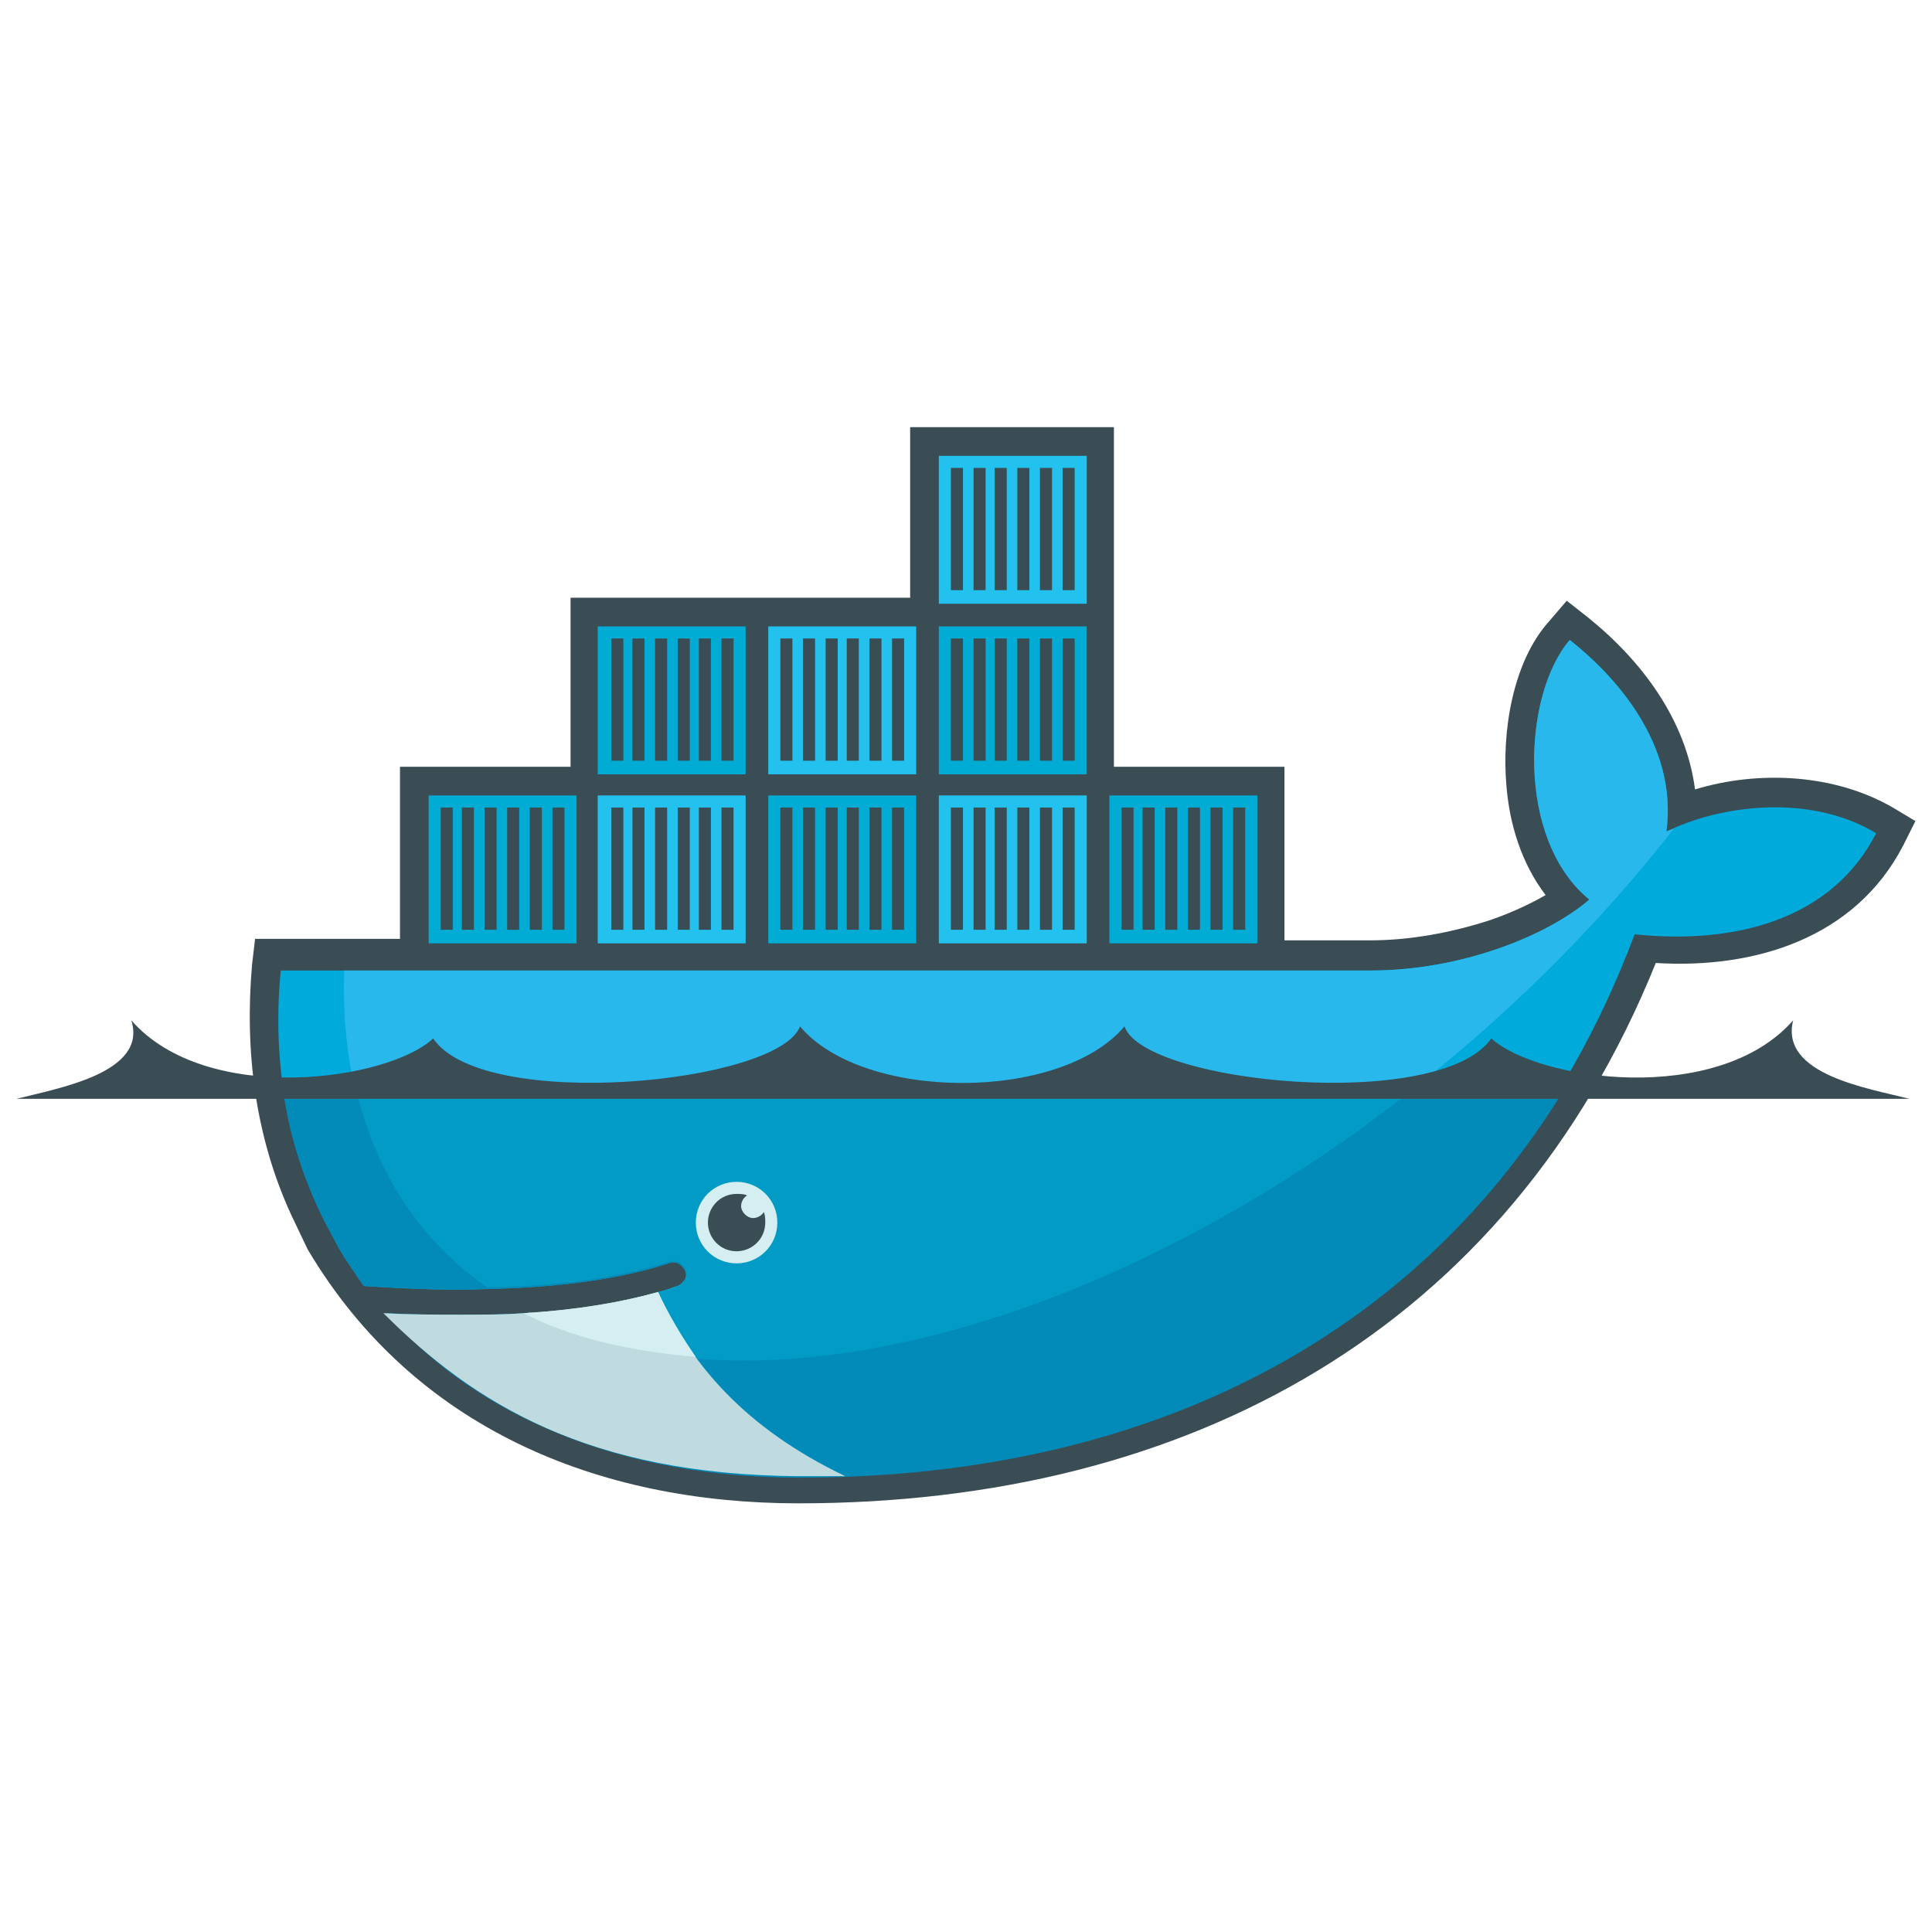
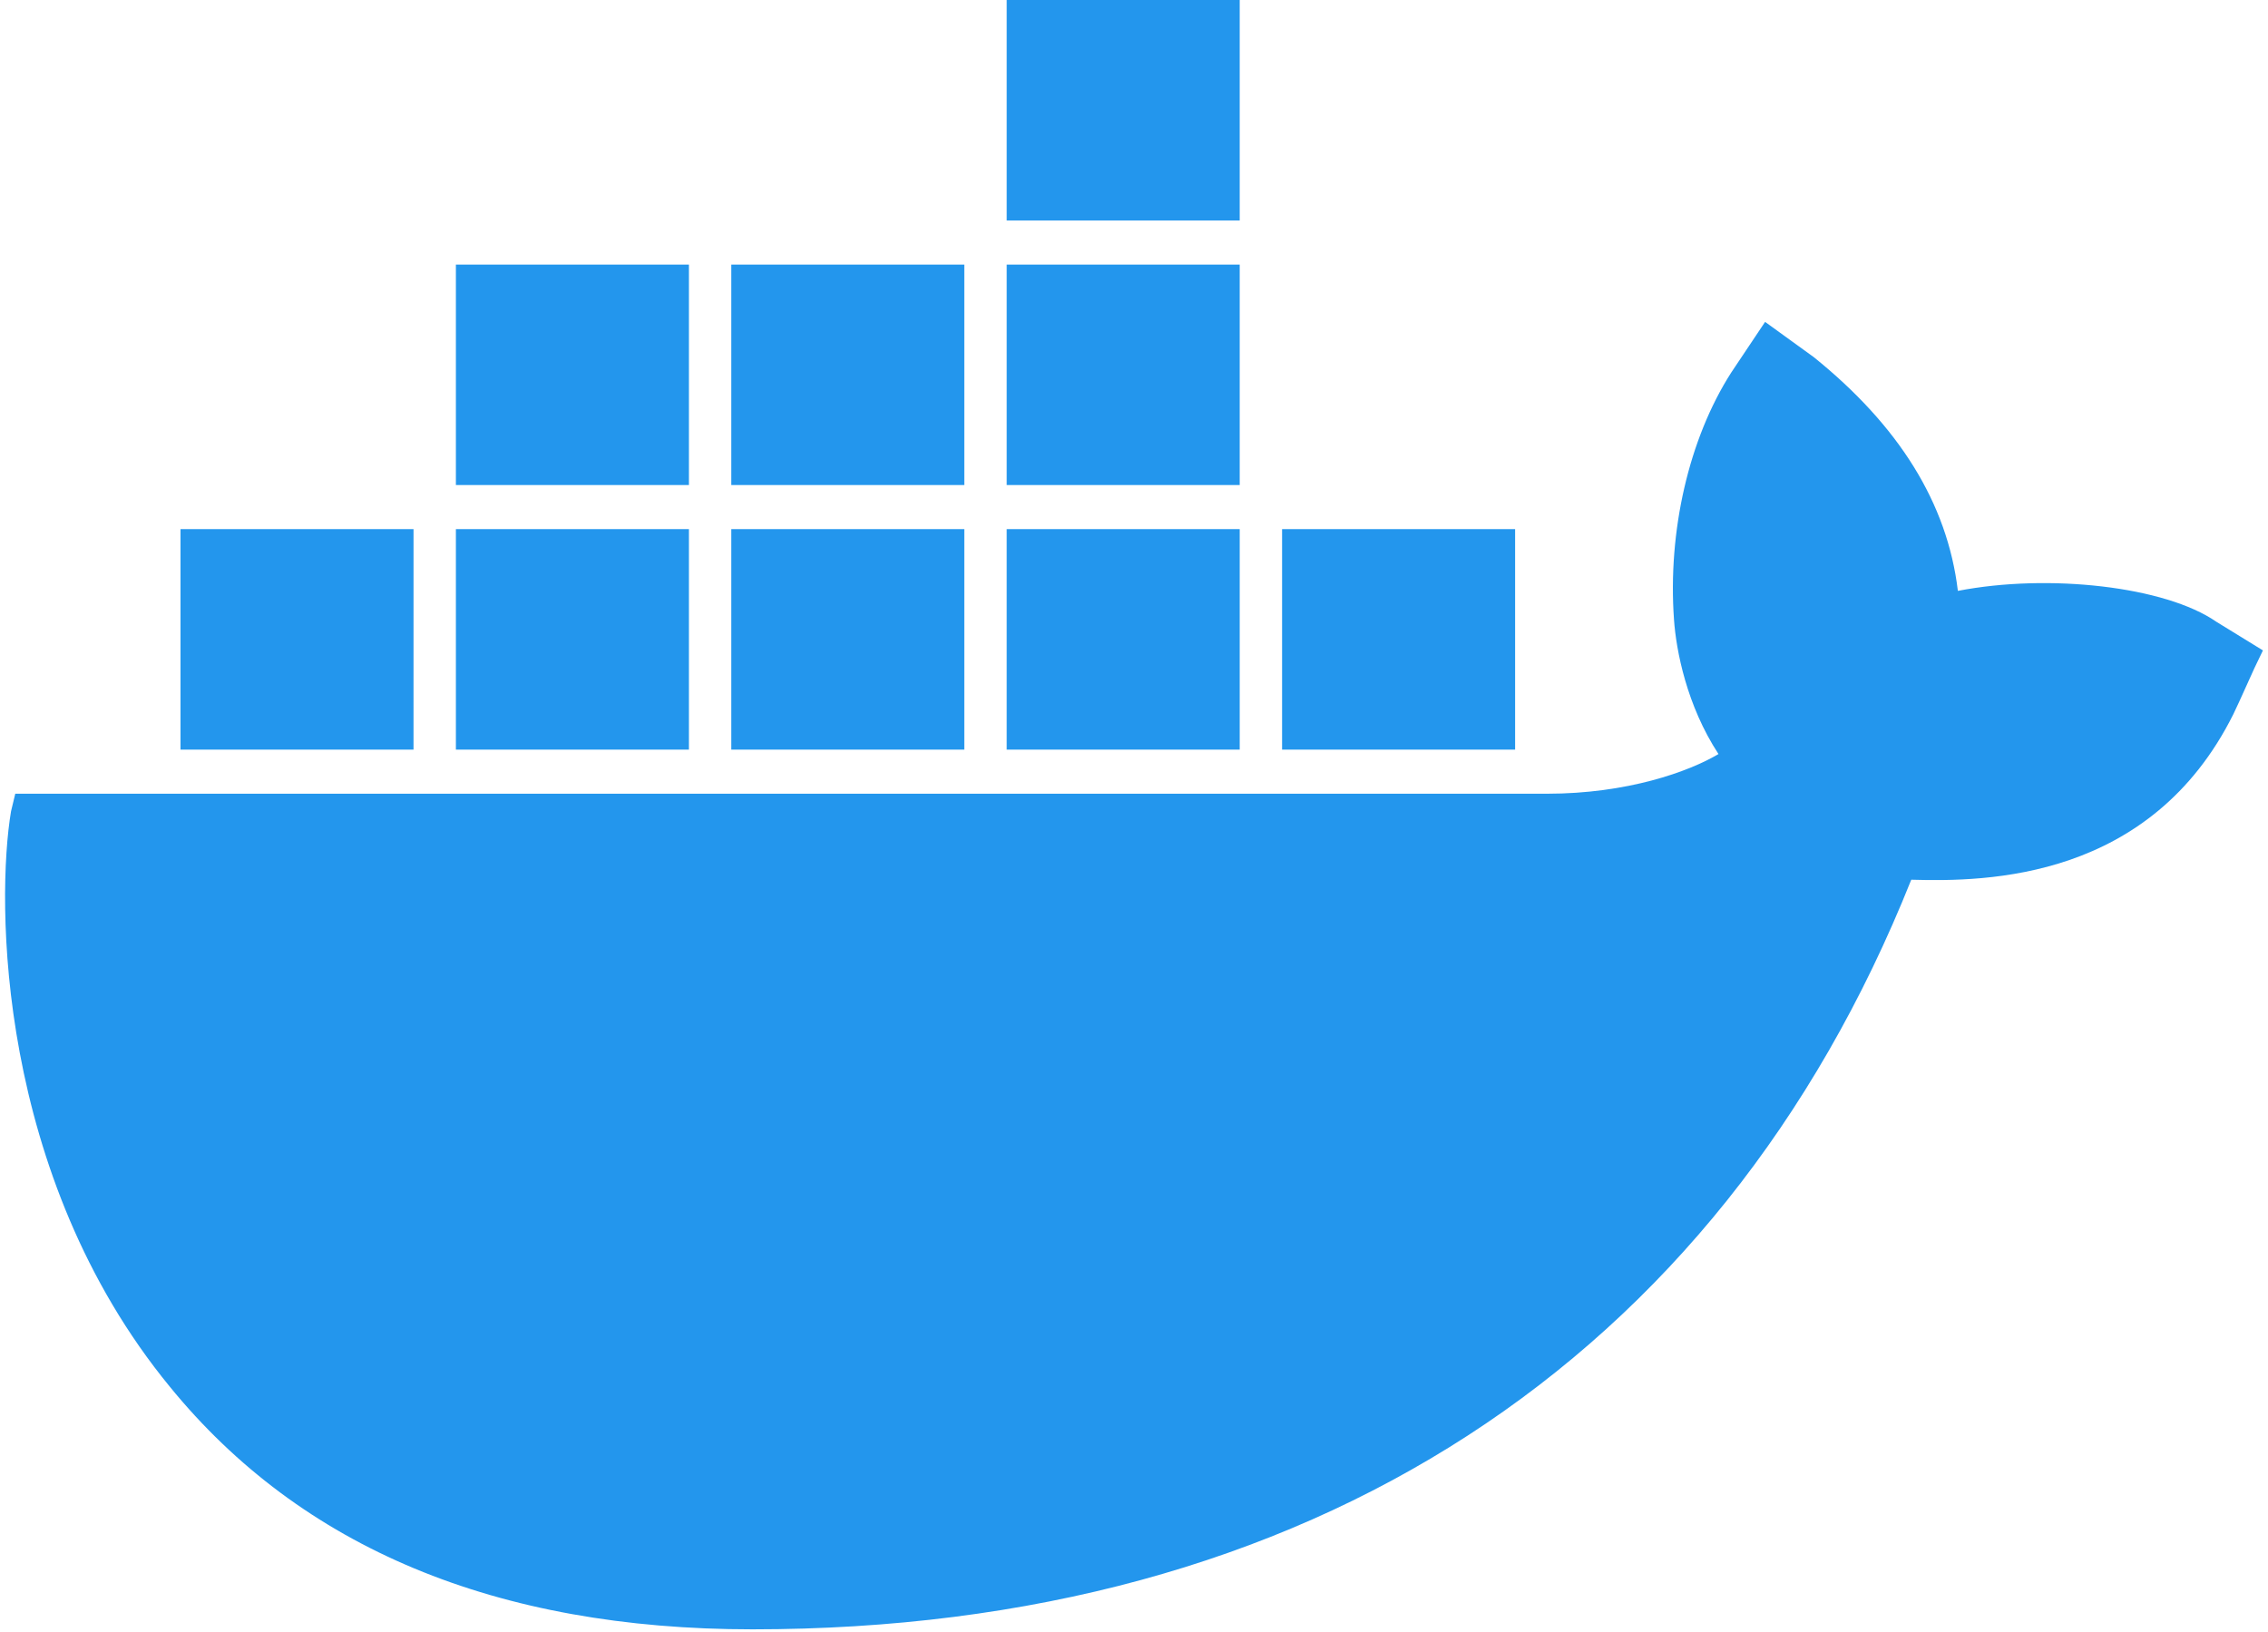
- <svg xmlns="http://www.w3.org/2000/svg" viewBox="0 0 128 128">
-   <path fill-rule="evenodd" clip-rule="evenodd" fill="#3A4D54" d="M73.8 50.8h11.3v11.5h5.7c2.6 0 5.3-.5 7.8-1.3 1.2-.4 2.6-1 3.8-1.7-1.6-2.1-2.4-4.7-2.6-7.3-.3-3.5.4-8.1 2.8-10.8l1.2-1.4 1.4 1.1c3.6 2.9 6.5 6.8 7.1 11.4 4.3-1.3 9.3-1 13.1 1.2l1.5.9-.8 1.6c-3.2 6.2-9.9 8.2-16.4 7.8-9.8 24.3-31 35.8-56.8 35.8-13.3 0-25.5-5-32.5-16.8l-.1-.2-1-2.1c-2.4-5.2-3.1-10.9-2.6-16.6l.2-1.7h9.6V50.8h11.3V39.6h22.5V28.3h13.5v22.5z" />
-   <path fill="#00AADA" d="M110.4 55.1c.8-5.9-3.6-10.5-6.4-12.7-3.1 3.6-3.6 13.2 1.3 17.2-2.8 2.4-8.5 4.7-14.5 4.7H18.6c-.6 6.2.5 11.9 3 16.8l.8 1.5c.5.9 1.1 1.7 1.7 2.6 3 .2 5.7.3 8.2.2 4.9-.1 8.9-.7 12-1.7.5-.2.9.1 1.1.5.2.5-.1.9-.5 1.1-.4.1-.8.3-1.3.4-2.4.7-5 1.1-8.3 1.3h-.6c-1.3.1-2.7.1-4.2.1-1.6 0-3.1 0-4.9-.1 6 6.8 15.4 10.8 27.2 10.8 25 0 46.2-11.1 55.5-35.9 6.7.7 13.1-1 16-6.7-4.5-2.7-10.5-1.8-13.9-.1z" />
-   <path fill="#28B8EB" d="M110.4 55.1c.8-5.9-3.6-10.5-6.4-12.7-3.1 3.6-3.6 13.2 1.3 17.2-2.8 2.4-8.5 4.7-14.5 4.7h-68c-.3 9.5 3.2 16.7 9.5 21 4.9-.1 8.9-.7 12-1.7.5-.2.9.1 1.1.5.2.5-.1.9-.5 1.1-.4.1-.8.3-1.3.4-2.4.7-5.2 1.2-8.5 1.4l-.1-.1c8.5 4.4 20.8 4.3 35-1.1 15.8-6.1 30.6-17.7 40.9-30.9-.2.1-.4.1-.5.2z" />
-   <path fill="#028BB8" d="M18.7 71.8c.4 3.3 1.4 6.4 2.9 9.3l.8 1.5c.5.9 1.1 1.7 1.7 2.6 3 .2 5.7.3 8.2.2 4.9-.1 8.9-.7 12-1.7.5-.2.9.1 1.1.5.2.5-.1.9-.5 1.1-.4.1-.8.3-1.3.4-2.4.7-5.2 1.2-8.5 1.4h-.4c-1.3.1-2.7.1-4.1.1-1.6 0-3.2 0-4.9-.1 6 6.8 15.5 10.8 27.3 10.8 21.4 0 40-8.1 50.8-26H18.7v-.1z" />
-   <path fill="#019BC6" d="M23.5 71.8c1.3 5.8 4.3 10.4 8.8 13.5 4.9-.1 8.9-.7 12-1.7.5-.2.9.1 1.1.5.2.5-.1.9-.5 1.1-.4.1-.8.3-1.3.4-2.4.7-5.2 1.2-8.6 1.4 8.5 4.4 20.8 4.3 34.9-1.1 8.5-3.3 16.8-8.2 24.2-14.1H23.5z" />
-   <path fill-rule="evenodd" clip-rule="evenodd" fill="#00ACD3" d="M28.4 52.7h9.8v9.8h-9.8v-9.8zm.8.8h.8v8.1h-.8v-8.1zm1.4 0h.8v8.1h-.8v-8.1zm1.5 0h.8v8.1h-.8v-8.1zm1.5 0h.8v8.1h-.8v-8.1zm1.5 0h.8v8.1h-.8v-8.1zm1.5 0h.8v8.1h-.8v-8.1zm3-12h9.8v9.8h-9.8v-9.8zm.9.8h.8v8.1h-.8v-8.1zm1.4 0h.8v8.1h-.8v-8.1zm1.5 0h.8v8.1h-.8v-8.1zm1.5 0h.8v8.1h-.8v-8.1zm1.4 0h.8v8.1h-.8v-8.1zm1.5 0h.8v8.1h-.8v-8.1z" />
-   <path fill-rule="evenodd" clip-rule="evenodd" fill="#23C2EE" d="M39.6 52.7h9.8v9.8h-9.8v-9.8zm.9.8h.8v8.1h-.8v-8.1zm1.4 0h.8v8.1h-.8v-8.1zm1.5 0h.8v8.1h-.8v-8.1zm1.5 0h.8v8.1h-.8v-8.1zm1.4 0h.8v8.1h-.8v-8.1zm1.5 0h.8v8.1h-.8v-8.1z" />
-   <path fill-rule="evenodd" clip-rule="evenodd" fill="#00ACD3" d="M50.9 52.7h9.8v9.8h-9.8v-9.8zm.8.8h.8v8.1h-.8v-8.1zm1.5 0h.8v8.1h-.8v-8.1zm1.5 0h.8v8.1h-.8v-8.1zm1.4 0h.8v8.1h-.8v-8.1zm1.5 0h.8v8.1h-.8v-8.1zm1.5 0h.8v8.1h-.8v-8.1z" />
-   <path fill-rule="evenodd" clip-rule="evenodd" fill="#23C2EE" d="M50.9 41.5h9.8v9.8h-9.8v-9.8zm.8.8h.8v8.1h-.8v-8.1zm1.5 0h.8v8.1h-.8v-8.1zm1.5 0h.8v8.1h-.8v-8.1zm1.4 0h.8v8.1h-.8v-8.1zm1.5 0h.8v8.1h-.8v-8.1zm1.5 0h.8v8.1h-.8v-8.1zm3.1 10.4H72v9.8h-9.8v-9.8zm.8.8h.8v8.1H63v-8.1zm1.5 0h.8v8.1h-.8v-8.1zm1.4 0h.8v8.1h-.8v-8.1zm1.5 0h.8v8.1h-.8v-8.1zm1.5 0h.8v8.1h-.8v-8.1zm1.5 0h.8v8.1h-.8v-8.1z" />
-   <path fill-rule="evenodd" clip-rule="evenodd" fill="#00ACD3" d="M62.2 41.5H72v9.8h-9.8v-9.8zm.8.8h.8v8.1H63v-8.1zm1.5 0h.8v8.1h-.8v-8.1zm1.4 0h.8v8.1h-.8v-8.1zm1.5 0h.8v8.1h-.8v-8.1zm1.5 0h.8v8.1h-.8v-8.1zm1.5 0h.8v8.1h-.8v-8.1z" />
-   <path fill-rule="evenodd" clip-rule="evenodd" fill="#23C2EE" d="M62.2 30.2H72V40h-9.8v-9.8zm.8.8h.8v8.1H63V31zm1.5 0h.8v8.1h-.8V31zm1.4 0h.8v8.1h-.8V31zm1.5 0h.8v8.1h-.8V31zm1.5 0h.8v8.1h-.8V31zm1.5 0h.8v8.1h-.8V31z" />
-   <path fill-rule="evenodd" clip-rule="evenodd" fill="#00ACD3" d="M73.5 52.7h9.8v9.8h-9.8v-9.8zm.8.8h.8v8.1h-.8v-8.1zm1.4 0h.8v8.1h-.8v-8.1zm1.5 0h.8v8.1h-.8v-8.1zm1.5 0h.8v8.1h-.8v-8.1zm1.5 0h.8v8.1h-.8v-8.1zm1.5 0h.8v8.1h-.8v-8.1z" />
-   <path fill-rule="evenodd" clip-rule="evenodd" fill="#D4EEF1" d="M48.8 78.3c1.5 0 2.7 1.2 2.7 2.7 0 1.5-1.2 2.7-2.7 2.7-1.5 0-2.7-1.2-2.7-2.7 0-1.5 1.2-2.7 2.7-2.7" />
-   <path fill-rule="evenodd" clip-rule="evenodd" fill="#3A4D54" d="M48.8 79.1c.2 0 .5 0 .7.1-.2.1-.4.4-.4.7 0 .4.4.8.8.8.3 0 .6-.2.7-.4.1.2.1.5.1.7 0 1.1-.9 1.9-1.9 1.9-1.1 0-1.9-.9-1.9-1.9 0-1 .8-1.9 1.9-1.9M1.1 72.8h125.4c-2.7-.7-8.6-1.6-7.7-5.2-5 5.7-16.9 4-20 1.2-3.4 4.9-23 3-24.3-.8-4.2 5-17.3 5-21.5 0-1.4 3.8-21 5.7-24.3.8-3 2.8-15 4.5-20-1.2 1.1 3.5-4.9 4.5-7.6 5.2" />
-   <path fill="#BFDBE0" d="M56 97.8c-6.7-3.2-10.3-7.5-12.4-12.2-2.5.7-5.5 1.2-8.9 1.4-1.3.1-2.7.1-4.1.1-1.7 0-3.4 0-5.2-.1 6 6 13.6 10.7 27.5 10.8H56z" />
-   <path fill="#D4EEF1" d="M46.1 89.9c-.9-1.3-1.8-2.8-2.5-4.3-2.5.7-5.5 1.2-8.9 1.4 2.3 1.2 5.7 2.4 11.4 2.9z" />
+ <svg xmlns="http://www.w3.org/2000/svg" width="1.39em" height="1em" viewBox="0 0 256 185">
+   <path fill="#2396ed" d="M250.716 70.497c-5.765-4-18.976-5.5-29.304-3.5c-1.2-10-6.725-18.749-16.333-26.499l-5.524-4l-3.844 5.75c-4.803 7.5-7.205 18-6.485 28c.24 3.499 1.441 9.749 5.044 15.249c-3.362 2-10.328 4.5-19.455 4.5H1.155l-.48 2c-1.682 9.999-1.682 41.248 18.014 65.247c14.892 18.249 36.99 27.499 66.053 27.499c62.93 0 109.528-30.25 131.386-84.997c8.647.25 27.142 0 36.51-18.75c.24-.5.72-1.5 2.401-5.249l.961-2zM139.986 0h-26.42v24.999h26.42zm0 29.999h-26.42v24.999h26.42zm-31.225 0h-26.42v24.999h26.42zm-31.225 0H51.115v24.999h26.421zM46.311 59.998H19.89v24.999h26.42zm31.225 0H51.115v24.999h26.421zm31.225 0h-26.42v24.999h26.42zm31.226 0h-26.422v24.999h26.422zm31.225 0H144.79v24.999h26.422z" />
</svg>
